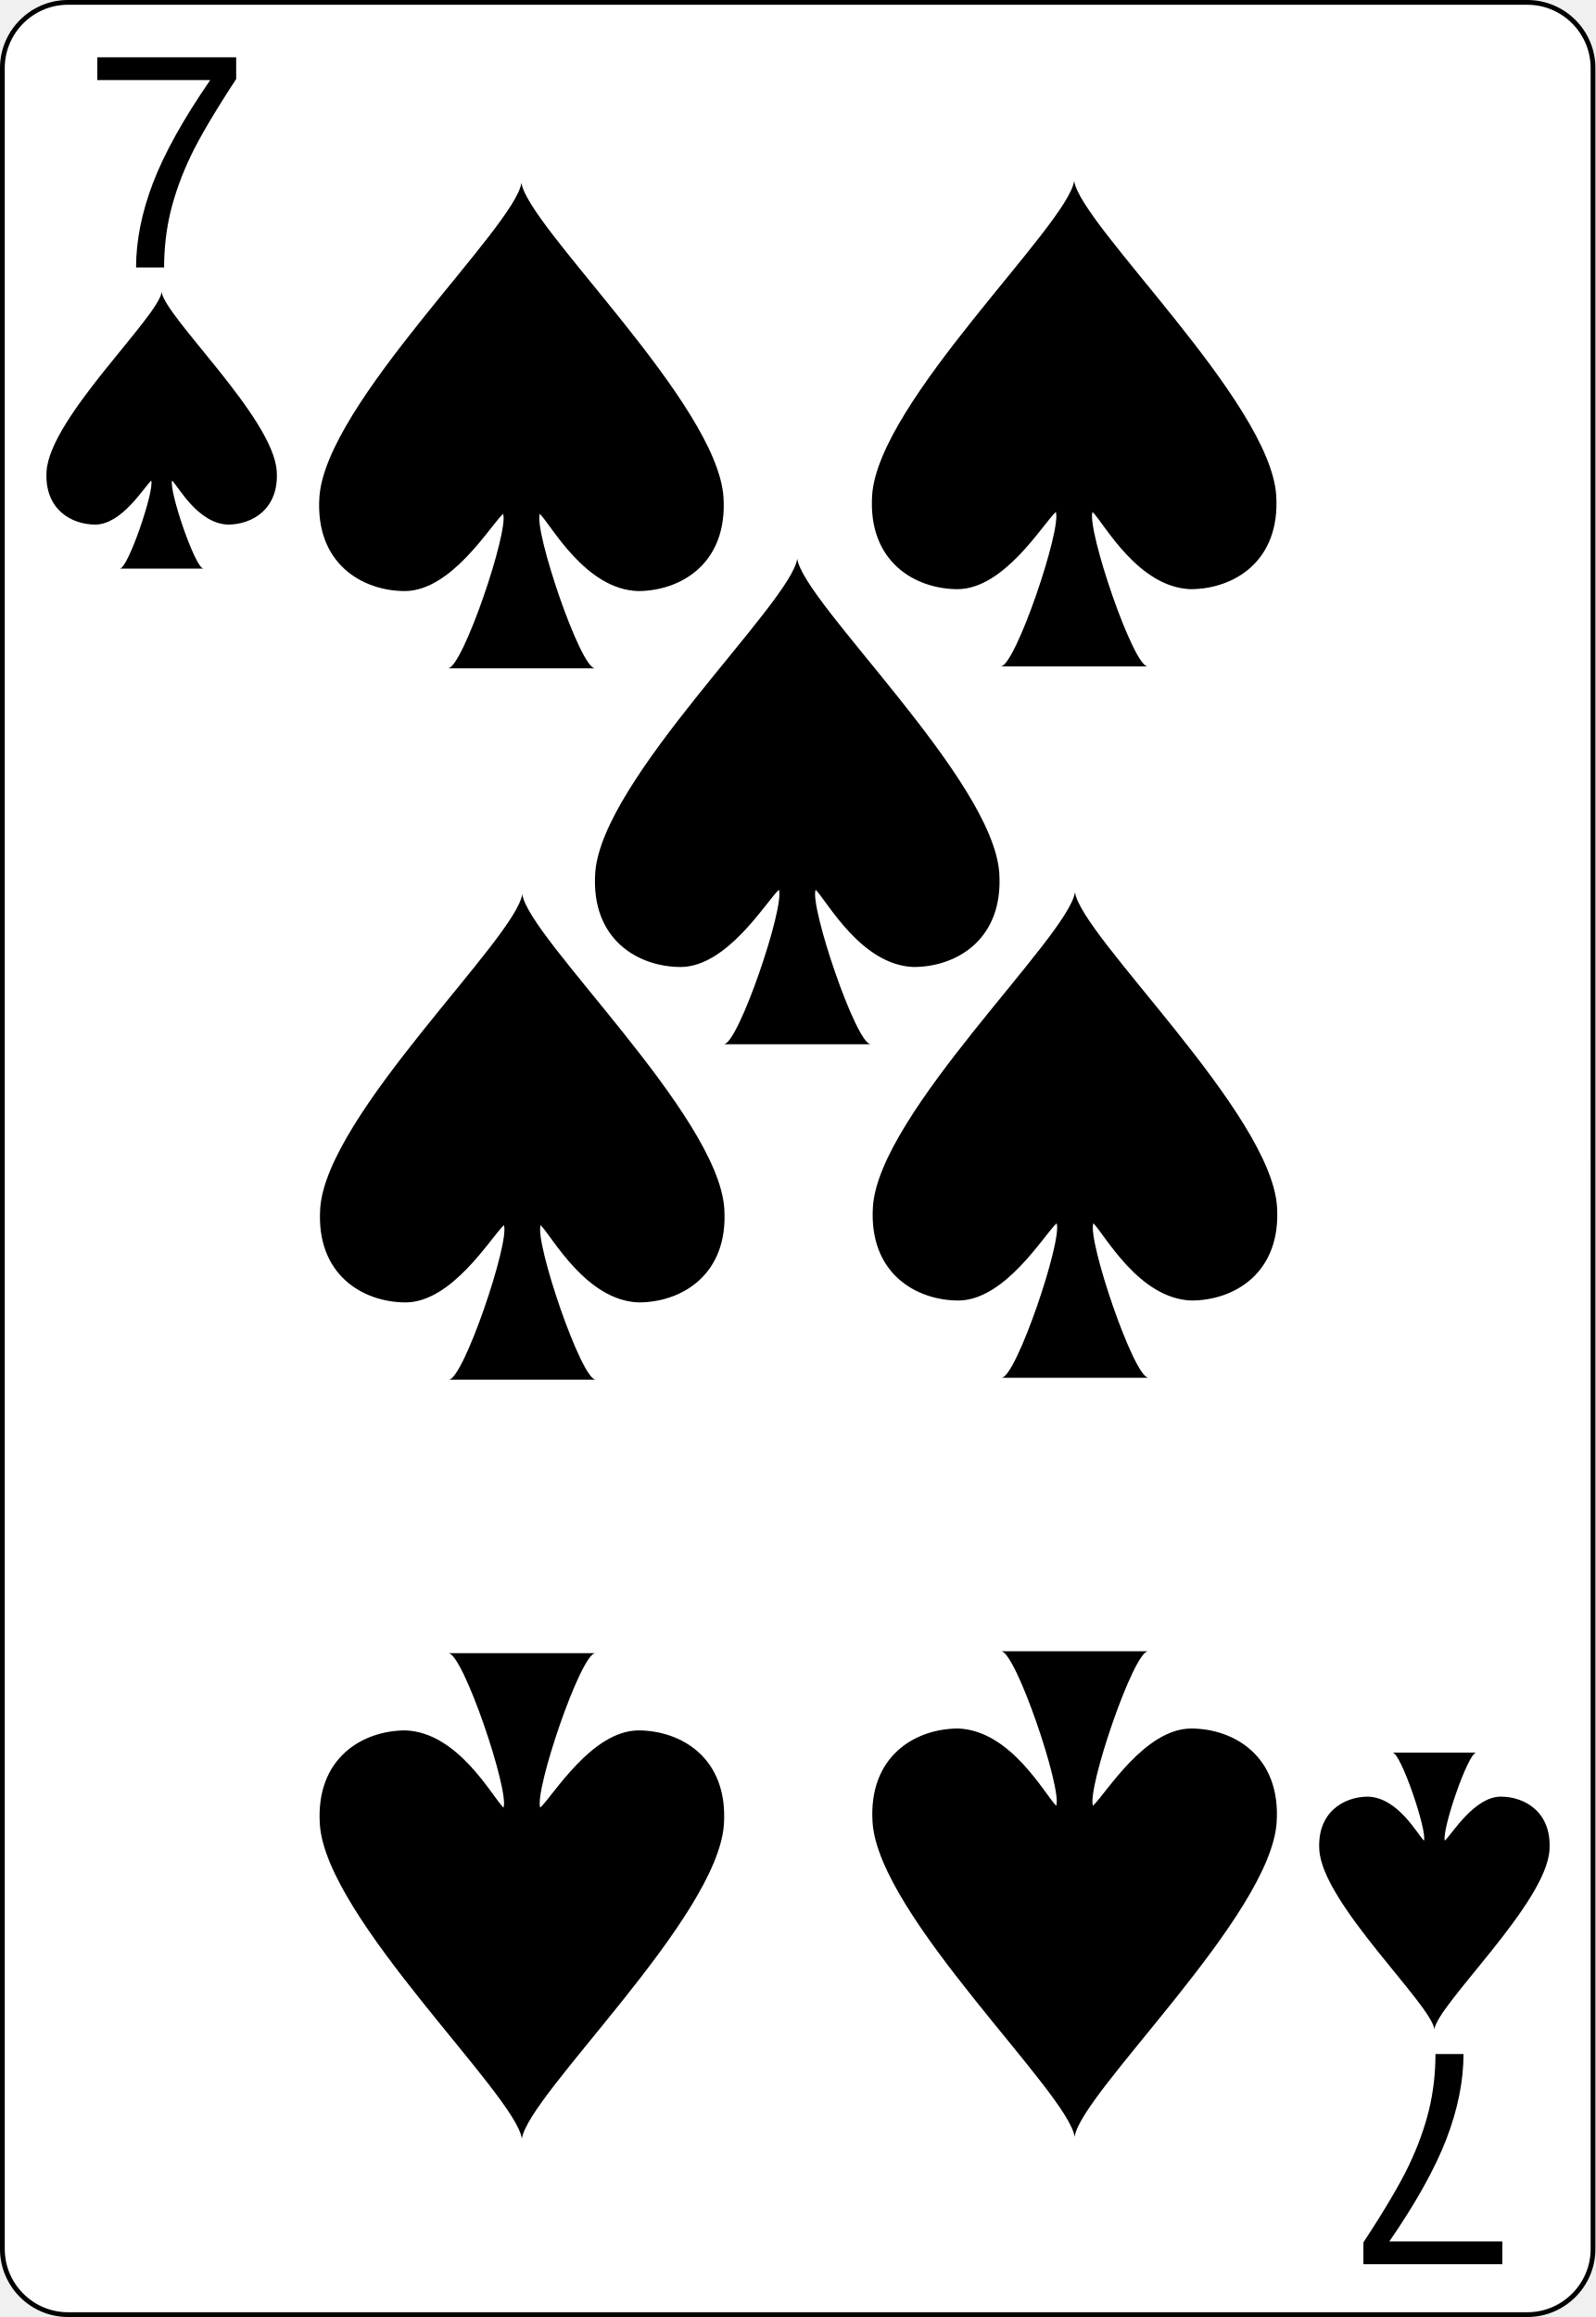
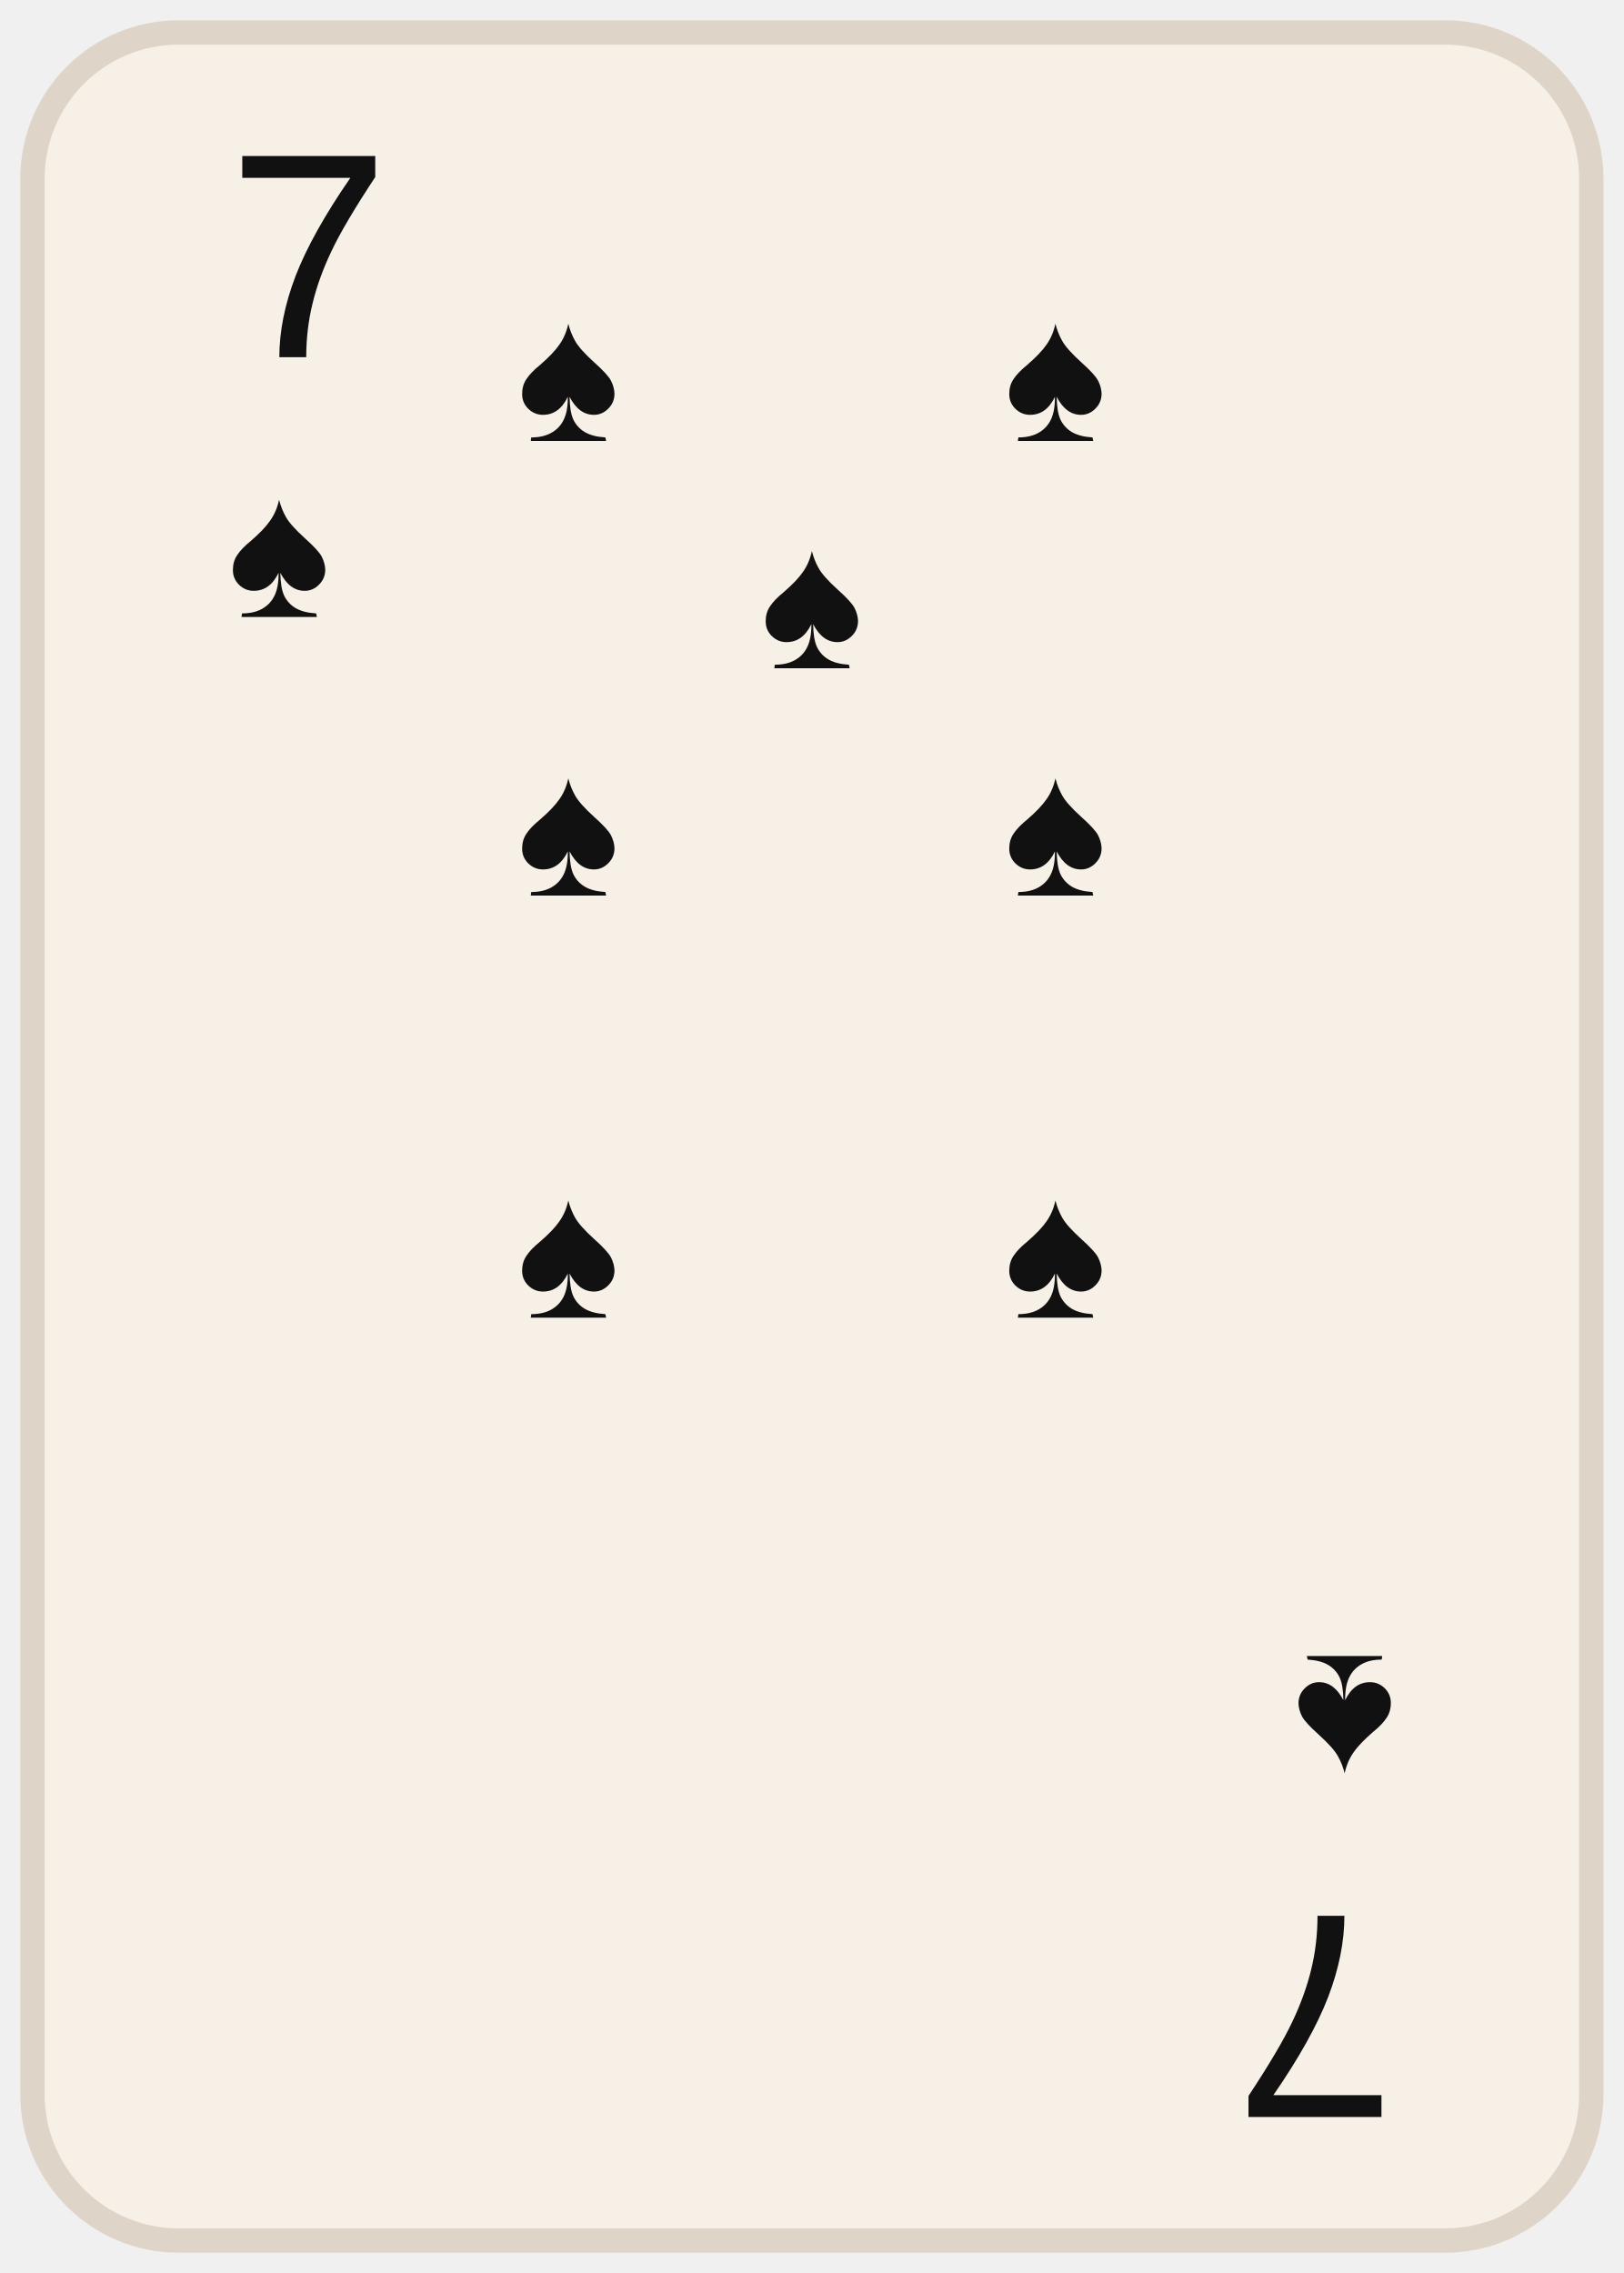
- <svg xmlns="http://www.w3.org/2000/svg" xml:space="preserve" width="222.783" height="323.556" viewBox="0 0 167.087 242.667">
-   <g style="fill-rule:nonzero;clip-rule:nonzero;stroke:#000;stroke-miterlimit:4">
-     <path d="M166.837 235.548c0 3.777-3.087 6.869-6.871 6.869H7.11c-3.775 0-6.861-3.092-6.861-6.87V7.12C.25 3.343 3.336.25 7.11.25h152.856c3.784 0 6.87 3.093 6.87 6.87z" style="fill:#fff;stroke-width:.5" />
+ <svg xmlns="http://www.w3.org/2000/svg" viewBox="0 0 100 140" role="img" aria-label="7 of S">
+   <rect x="2" y="2" width="96" height="136" rx="9" fill="#f7f0e6" stroke="#ded5c8" stroke-width="1.5" />
+   <text x="14" y="22" fill="#111111" font-family="Haskoy, -apple-system, Segoe UI, Arial, sans-serif" font-size="18" font-weight="500">7</text>
+   <text x="14" y="38" fill="#111111" font-family="Haskoy, -apple-system, Segoe UI, Arial, sans-serif" font-size="12" font-weight="500">♠</text>
+   <g>
+     <text x="35" y="23" text-anchor="middle" dominant-baseline="central" fill="#111111" font-family="Haskoy, -apple-system, Segoe UI, Arial, sans-serif" font-size="12" font-weight="500">♠</text>
+     <text x="65" y="23" text-anchor="middle" dominant-baseline="central" fill="#111111" font-family="Haskoy, -apple-system, Segoe UI, Arial, sans-serif" font-size="12" font-weight="500">♠</text>
+     <text x="50" y="37" text-anchor="middle" dominant-baseline="central" fill="#111111" font-family="Haskoy, -apple-system, Segoe UI, Arial, sans-serif" font-size="12" font-weight="500">♠</text>
+     <text x="35" y="51" text-anchor="middle" dominant-baseline="central" fill="#111111" font-family="Haskoy, -apple-system, Segoe UI, Arial, sans-serif" font-size="12" font-weight="500">♠</text>
+     <text x="65" y="51" text-anchor="middle" dominant-baseline="central" fill="#111111" font-family="Haskoy, -apple-system, Segoe UI, Arial, sans-serif" font-size="12" font-weight="500">♠</text>
+     <text x="35" y="77" text-anchor="middle" dominant-baseline="central" fill="#111111" font-family="Haskoy, -apple-system, Segoe UI, Arial, sans-serif" font-size="12" font-weight="500">♠</text>
+     <text x="65" y="77" text-anchor="middle" dominant-baseline="central" fill="#111111" font-family="Haskoy, -apple-system, Segoe UI, Arial, sans-serif" font-size="12" font-weight="500">♠</text>
  </g>
-   <text xml:space="preserve" x="8.547" y="28.013" style="font-size:32px;font-style:normal;font-weight:400;line-height:125%;letter-spacing:0;word-spacing:0;fill:#000;fill-opacity:1;stroke:none;font-family:Bitstream Vera Sans">
-     <tspan x="8.547" y="28.013" style="font-style:normal;font-variant:normal;font-weight:400;font-stretch:normal;font-family:Arial;-inkscape-font-specification:Arial">7</tspan>
-   </text>
-   <path d="M7.989 3.103C7.747-.954.242-8.59 0-10.5-.242-8.591-7.747-.955-7.989 3.103c-.169 2.868 1.695 4.057 3.39 4.057 1.835-.022 3.35-2.8 3.873-3.341.242.716-1.603 6.682-2.179 6.682h5.811c-.576 0-2.421-5.966-2.179-6.682.457.496 1.797 3.258 3.874 3.341 1.694-.001 3.557-1.189 3.388-4.057" style="fill:#000" transform="matrix(1.5086 0 0 1.37933 16.93 45.066)" />
-   <path d="M7.989 3.103C7.747-.954.242-8.59 0-10.5-.242-8.591-7.747-.955-7.989 3.103c-.169 2.868 1.695 4.057 3.39 4.057 1.835-.022 3.35-2.8 3.873-3.341.242.716-1.603 6.682-2.179 6.682h5.811c-.576 0-2.421-5.966-2.179-6.682.457.496 1.797 3.258 3.874 3.341 1.694-.001 3.557-1.189 3.388-4.057" style="fill:#000" transform="matrix(2.64868 0 0 2.42172 54.61 44.566)" />
-   <text xml:space="preserve" x="-158.978" y="-215.124" style="font-size:32px;font-style:normal;font-weight:400;line-height:125%;letter-spacing:0;word-spacing:0;fill:#000;fill-opacity:1;stroke:none;font-family:Bitstream Vera Sans" transform="scale(-1)">
-     <tspan x="-158.978" y="-215.124" style="font-style:normal;font-variant:normal;font-weight:400;font-stretch:normal;font-family:Arial;-inkscape-font-specification:Arial">7</tspan>
-   </text>
-   <path d="M7.989 3.103C7.747-.954.242-8.59 0-10.5-.242-8.591-7.747-.955-7.989 3.103c-.169 2.868 1.695 4.057 3.39 4.057 1.835-.022 3.35-2.8 3.873-3.341.242.716-1.603 6.682-2.179 6.682h5.811c-.576 0-2.421-5.966-2.179-6.682.457.496 1.797 3.258 3.874 3.341 1.694-.001 3.557-1.189 3.388-4.057" style="fill:#000" transform="matrix(-1.5086 0 0 -1.37933 150.225 198.044)" />
-   <path d="M7.989 3.103C7.747-.954.242-8.59 0-10.5-.242-8.591-7.747-.955-7.989 3.103c-.169 2.868 1.695 4.057 3.39 4.057 1.835-.022 3.35-2.8 3.873-3.341.242.716-1.603 6.682-2.179 6.682h5.811c-.576 0-2.421-5.966-2.179-6.682.457.496 1.797 3.258 3.874 3.341 1.694-.001 3.557-1.189 3.388-4.057" style="fill:#000" transform="matrix(-2.64868 0 0 -2.42172 54.656 198.571)" />
-   <path d="M7.989 3.103C7.747-.954.242-8.59 0-10.5-.242-8.591-7.747-.955-7.989 3.103c-.169 2.868 1.695 4.057 3.39 4.057 1.835-.022 3.35-2.8 3.873-3.341.242.716-1.603 6.682-2.179 6.682h5.811c-.576 0-2.421-5.966-2.179-6.682.457.496 1.797 3.258 3.874 3.341 1.694-.001 3.557-1.189 3.388-4.057" style="fill:#000" transform="matrix(2.64868 0 0 2.42172 54.695 119.067)" />
-   <path d="M7.989 3.103C7.747-.954.242-8.59 0-10.5-.242-8.591-7.747-.955-7.989 3.103c-.169 2.868 1.695 4.057 3.39 4.057 1.835-.022 3.35-2.8 3.873-3.341.242.716-1.603 6.682-2.179 6.682h5.811c-.576 0-2.421-5.966-2.179-6.682.457.496 1.797 3.258 3.874 3.341 1.694-.001 3.557-1.189 3.388-4.057" style="fill:#000" transform="matrix(2.64868 0 0 2.42172 112.498 44.367)" />
-   <path d="M7.989 3.103C7.747-.954.242-8.59 0-10.5-.242-8.591-7.747-.955-7.989 3.103c-.169 2.868 1.695 4.057 3.39 4.057 1.835-.022 3.35-2.8 3.873-3.341.242.716-1.603 6.682-2.179 6.682h5.811c-.576 0-2.421-5.966-2.179-6.682.457.496 1.797 3.258 3.874 3.341 1.694-.001 3.557-1.189 3.388-4.057" style="fill:#000" transform="matrix(-2.64868 0 0 -2.42172 112.543 198.372)" />
-   <path d="M7.989 3.103C7.747-.954.242-8.59 0-10.5-.242-8.591-7.747-.955-7.989 3.103c-.169 2.868 1.695 4.057 3.39 4.057 1.835-.022 3.35-2.8 3.873-3.341.242.716-1.603 6.682-2.179 6.682h5.811c-.576 0-2.421-5.966-2.179-6.682.457.496 1.797 3.258 3.874 3.341 1.694-.001 3.557-1.189 3.388-4.057" style="fill:#000" transform="matrix(2.64868 0 0 2.42172 112.582 118.868)" />
-   <path d="M7.989 3.103C7.747-.954.242-8.59 0-10.5-.242-8.591-7.747-.955-7.989 3.103c-.169 2.868 1.695 4.057 3.39 4.057 1.835-.022 3.35-2.8 3.873-3.341.242.716-1.603 6.682-2.179 6.682h5.811c-.576 0-2.421-5.966-2.179-6.682.457.496 1.797 3.258 3.874 3.341 1.694-.001 3.557-1.189 3.388-4.057" style="fill:#000" transform="matrix(2.64868 0 0 2.42172 83.495 83.938)" />
+   <g transform="rotate(180 50 70)">
+     <text x="14" y="22" fill="#111111" font-family="Haskoy, -apple-system, Segoe UI, Arial, sans-serif" font-size="18" font-weight="500">7</text>
+     <text x="14" y="38" fill="#111111" font-family="Haskoy, -apple-system, Segoe UI, Arial, sans-serif" font-size="12" font-weight="500">♠</text>
+   </g>
</svg>
